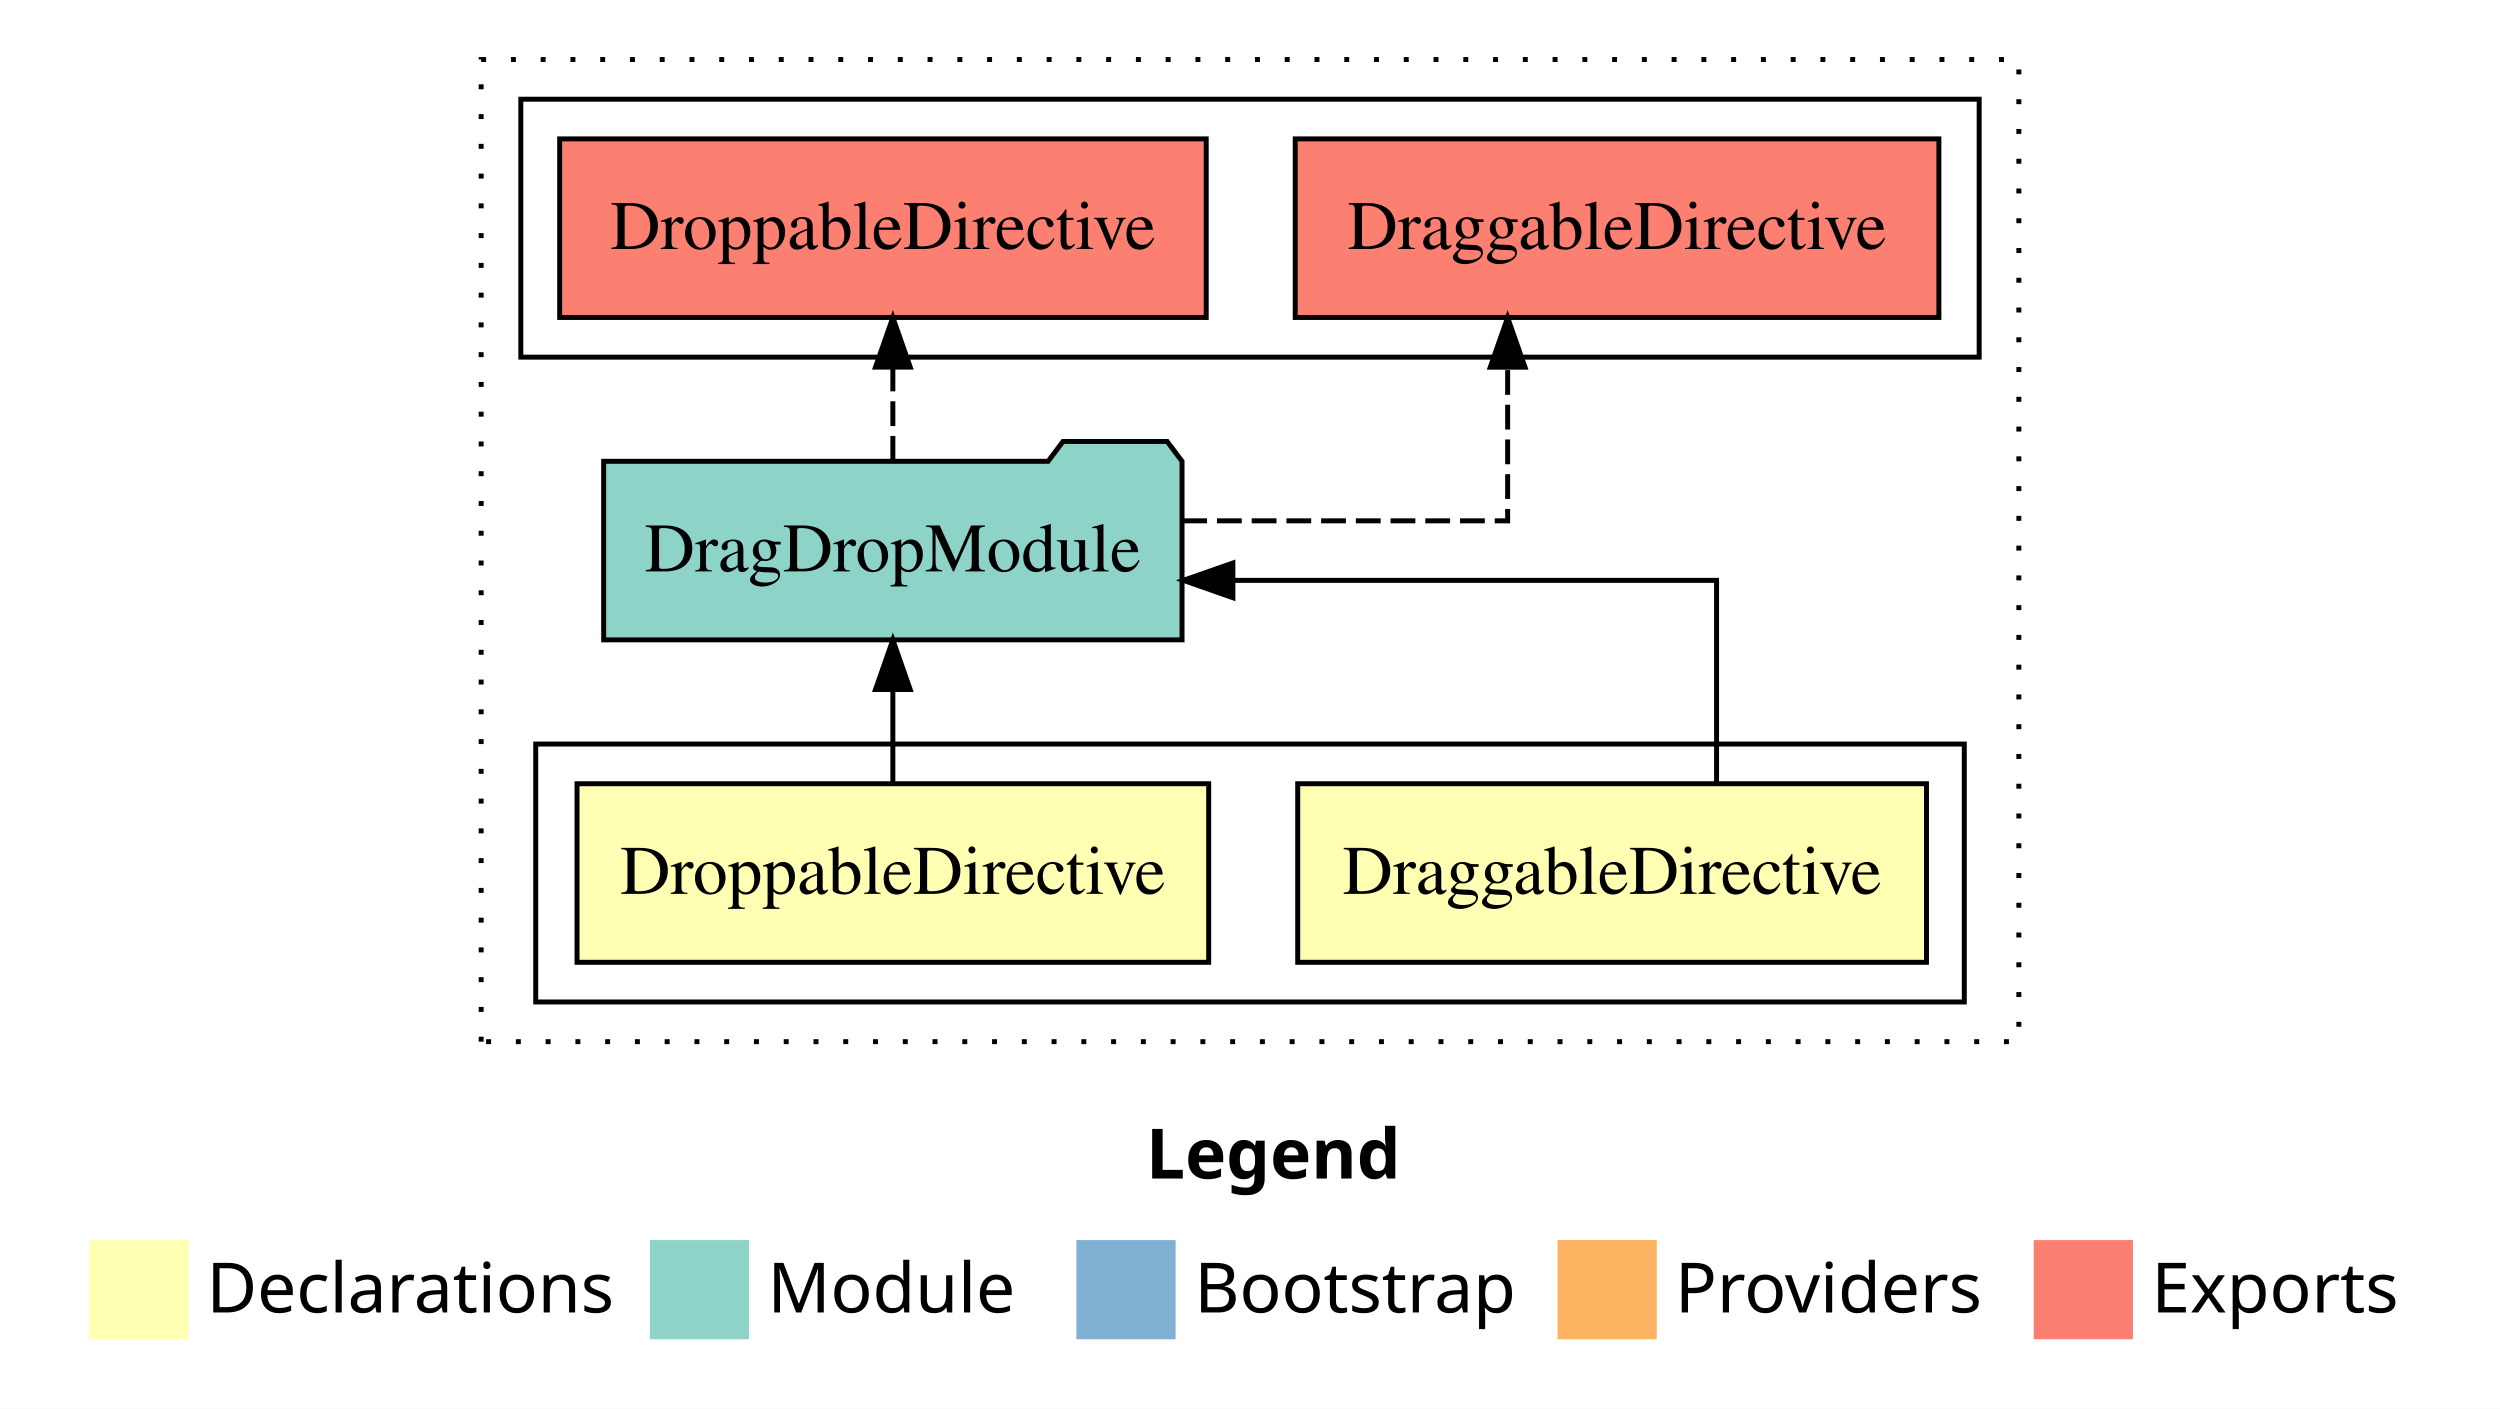
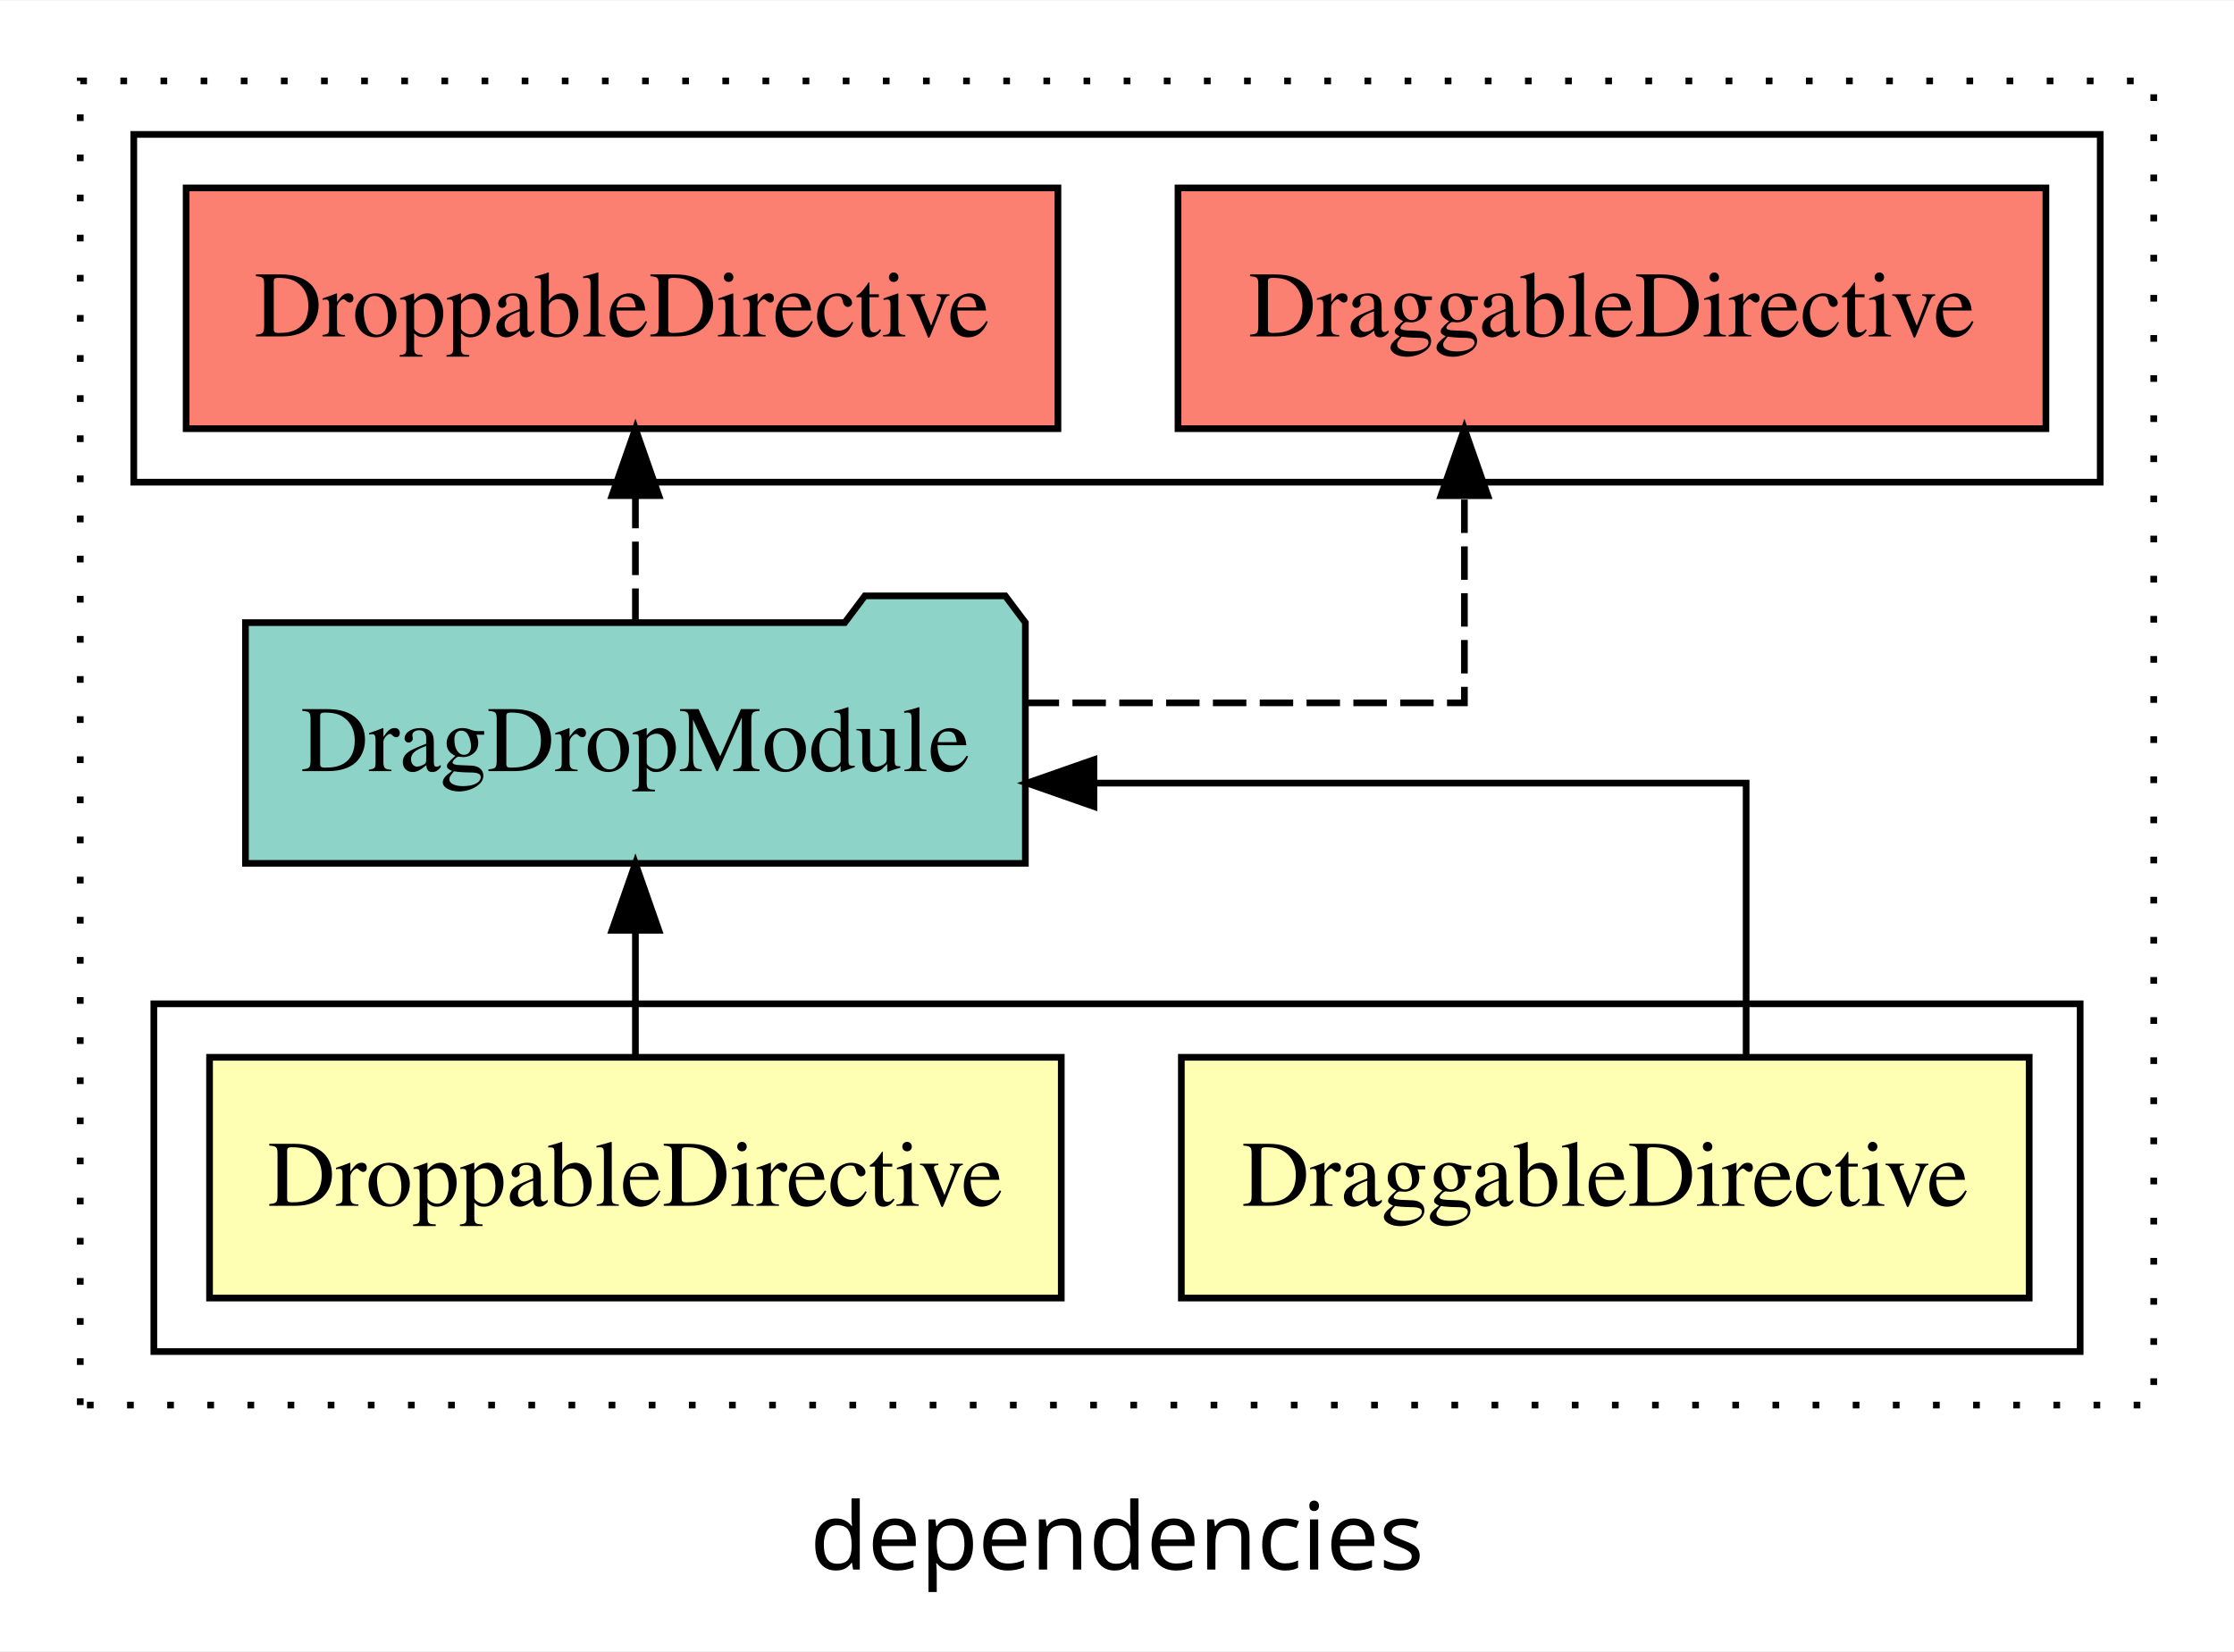
- <svg xmlns="http://www.w3.org/2000/svg" width="504pt" height="284pt" viewBox="0.00 0.00 504.00 284.00">
-   <g id="graph0" class="graph" transform="scale(1 1) rotate(0) translate(4 280)">
-     <polygon fill="white" stroke="transparent" points="-4,4 -4,-280 500,-280 500,4 -4,4" />
-     <text text-anchor="start" x="227.01" y="-42.4" font-family="sans-serif" font-weight="bold" font-size="14.00">Legend</text>
-     <polygon fill="#ffffb3" stroke="transparent" points="14,-10 14,-30 34,-30 34,-10 14,-10" />
-     <text text-anchor="start" x="37.63" y="-15.4" font-family="sans-serif" font-size="14.00">  Declarations</text>
-     <polygon fill="#8dd3c7" stroke="transparent" points="127,-10 127,-30 147,-30 147,-10 127,-10" />
-     <text text-anchor="start" x="150.73" y="-15.4" font-family="sans-serif" font-size="14.00">  Module</text>
-     <polygon fill="#80b1d3" stroke="transparent" points="213,-10 213,-30 233,-30 233,-10 213,-10" />
-     <text text-anchor="start" x="236.78" y="-15.4" font-family="sans-serif" font-size="14.00">  Bootstrap</text>
-     <polygon fill="#fdb462" stroke="transparent" points="310,-10 310,-30 330,-30 330,-10 310,-10" />
-     <text text-anchor="start" x="333.67" y="-15.4" font-family="sans-serif" font-size="14.00">  Providers</text>
-     <polygon fill="#fb8072" stroke="transparent" points="406,-10 406,-30 426,-30 426,-10 406,-10" />
-     <text text-anchor="start" x="429.73" y="-15.4" font-family="sans-serif" font-size="14.00">  Exports</text>
+ <svg xmlns="http://www.w3.org/2000/svg" width="334pt" height="247pt" viewBox="0.00 0.00 334.00 246.80">
+   <g id="graph0" class="graph" transform="scale(1 1) rotate(0) translate(4 242.8)">
+     <polygon fill="white" stroke="transparent" points="-4,4 -4,-242.8 330,-242.8 330,4 -4,4" />
+     <text text-anchor="middle" x="163" y="-8.2" font-family="sans-serif" font-size="14.00">dependencies</text>
    <g id="clust1" class="cluster">
-       <polygon fill="none" stroke="black" stroke-dasharray="1,5" points="93,-70 93,-268 403,-268 403,-70 93,-70" />
+       <polygon fill="none" stroke="black" stroke-dasharray="1,5" points="8,-32.8 8,-230.8 318,-230.8 318,-32.8 8,-32.8" />
+     </g>
+     <g id="clust6" class="cluster">
+       <polygon fill="none" stroke="black" points="16,-170.8 16,-222.8 310,-222.8 310,-170.8 16,-170.8" />
    </g>
    <g id="clust2" class="cluster">
-       <polygon fill="none" stroke="black" points="104,-78 104,-130 392,-130 392,-78 104,-78" />
-     </g>
-     <g id="clust6" class="cluster">
-       <polygon fill="none" stroke="black" points="101,-208 101,-260 395,-260 395,-208 101,-208" />
+       <polygon fill="none" stroke="black" points="19,-40.8 19,-92.8 307,-92.8 307,-40.8 19,-40.8" />
    </g>
    <g id="node1" class="node">
-       <polygon fill="#ffffb3" stroke="black" points="384.38,-122 257.62,-122 257.62,-86 384.38,-86 384.38,-122" />
-       <text text-anchor="middle" x="321" y="-99.8" font-family="Times,serif" font-size="14.00">DraggableDirective</text>
+       <polygon fill="#ffffb3" stroke="black" points="299.38,-84.8 172.62,-84.8 172.62,-48.8 299.38,-48.8 299.38,-84.8" />
+       <text text-anchor="middle" x="236" y="-62.6" font-family="Times,serif" font-size="14.00">DraggableDirective</text>
    </g>
    <g id="node3" class="node">
-       <polygon fill="#8dd3c7" stroke="black" points="234.3,-187 231.3,-191 210.3,-191 207.3,-187 117.7,-187 117.7,-151 234.3,-151 234.3,-187" />
-       <text text-anchor="middle" x="176" y="-164.8" font-family="Times,serif" font-size="14.00">DragDropModule</text>
+       <polygon fill="#8dd3c7" stroke="black" points="149.3,-149.8 146.3,-153.8 125.3,-153.8 122.3,-149.8 32.7,-149.8 32.7,-113.8 149.3,-113.8 149.3,-149.8" />
+       <text text-anchor="middle" x="91" y="-127.6" font-family="Times,serif" font-size="14.00">DragDropModule</text>
    </g>
    <g id="edge1" class="edge">
-       <path fill="none" stroke="black" d="M342.06,-122.02C342.06,-139.37 342.06,-163 342.06,-163 342.06,-163 244.55,-163 244.55,-163" />
-       <polygon fill="black" stroke="black" points="244.55,-159.5 234.55,-163 244.55,-166.5 244.55,-159.5" />
+       <path fill="none" stroke="black" d="M257.06,-84.82C257.06,-102.17 257.06,-125.8 257.06,-125.8 257.06,-125.8 159.55,-125.8 159.55,-125.8" />
+       <polygon fill="black" stroke="black" points="159.55,-122.3 149.55,-125.8 159.55,-129.3 159.55,-122.3" />
    </g>
    <g id="node2" class="node">
-       <polygon fill="#ffffb3" stroke="black" points="239.67,-122 112.33,-122 112.33,-86 239.67,-86 239.67,-122" />
-       <text text-anchor="middle" x="176" y="-99.8" font-family="Times,serif" font-size="14.00">DroppableDirective</text>
+       <polygon fill="#ffffb3" stroke="black" points="154.67,-84.8 27.33,-84.8 27.33,-48.8 154.67,-48.8 154.67,-84.8" />
+       <text text-anchor="middle" x="91" y="-62.6" font-family="Times,serif" font-size="14.00">DroppableDirective</text>
    </g>
    <g id="edge2" class="edge">
-       <path fill="none" stroke="black" d="M176,-122.11C176,-122.11 176,-140.99 176,-140.99" />
-       <polygon fill="black" stroke="black" points="172.5,-140.99 176,-150.99 179.5,-140.99 172.5,-140.99" />
+       <path fill="none" stroke="black" d="M91,-84.91C91,-84.91 91,-103.79 91,-103.79" />
+       <polygon fill="black" stroke="black" points="87.5,-103.79 91,-113.79 94.5,-103.79 87.5,-103.79" />
    </g>
    <g id="node4" class="node">
-       <polygon fill="#fb8072" stroke="black" points="386.88,-252 257.12,-252 257.12,-216 386.88,-216 386.88,-252" />
-       <text text-anchor="middle" x="322" y="-229.8" font-family="Times,serif" font-size="14.00">DraggableDirective </text>
+       <polygon fill="#fb8072" stroke="black" points="301.88,-214.8 172.12,-214.8 172.12,-178.8 301.88,-178.8 301.88,-214.8" />
+       <text text-anchor="middle" x="237" y="-192.6" font-family="Times,serif" font-size="14.00">DraggableDirective </text>
    </g>
    <g id="edge3" class="edge">
-       <path fill="none" stroke="black" stroke-dasharray="5,2" d="M234.34,-175C266.48,-175 299.94,-175 299.94,-175 299.94,-175 299.94,-205.98 299.94,-205.98" />
-       <polygon fill="black" stroke="black" points="296.44,-205.98 299.94,-215.98 303.44,-205.98 296.44,-205.98" />
+       <path fill="none" stroke="black" stroke-dasharray="5,2" d="M149.34,-137.8C181.48,-137.8 214.94,-137.8 214.94,-137.8 214.94,-137.8 214.94,-168.78 214.94,-168.78" />
+       <polygon fill="black" stroke="black" points="211.44,-168.78 214.94,-178.78 218.44,-168.78 211.44,-168.78" />
    </g>
    <g id="node5" class="node">
-       <polygon fill="#fb8072" stroke="black" points="239.17,-252 108.83,-252 108.83,-216 239.17,-216 239.17,-252" />
-       <text text-anchor="middle" x="174" y="-229.8" font-family="Times,serif" font-size="14.00">DroppableDirective </text>
+       <polygon fill="#fb8072" stroke="black" points="154.17,-214.8 23.83,-214.8 23.83,-178.8 154.17,-178.8 154.17,-214.8" />
+       <text text-anchor="middle" x="89" y="-192.6" font-family="Times,serif" font-size="14.00">DroppableDirective </text>
    </g>
    <g id="edge4" class="edge">
-       <path fill="none" stroke="black" stroke-dasharray="5,2" d="M176,-187.11C176,-187.11 176,-205.99 176,-205.99" />
-       <polygon fill="black" stroke="black" points="172.5,-205.99 176,-215.99 179.5,-205.99 172.5,-205.99" />
+       <path fill="none" stroke="black" stroke-dasharray="5,2" d="M91,-149.91C91,-149.91 91,-168.79 91,-168.79" />
+       <polygon fill="black" stroke="black" points="87.5,-168.79 91,-178.79 94.5,-168.79 87.5,-168.79" />
    </g>
  </g>
</svg>
